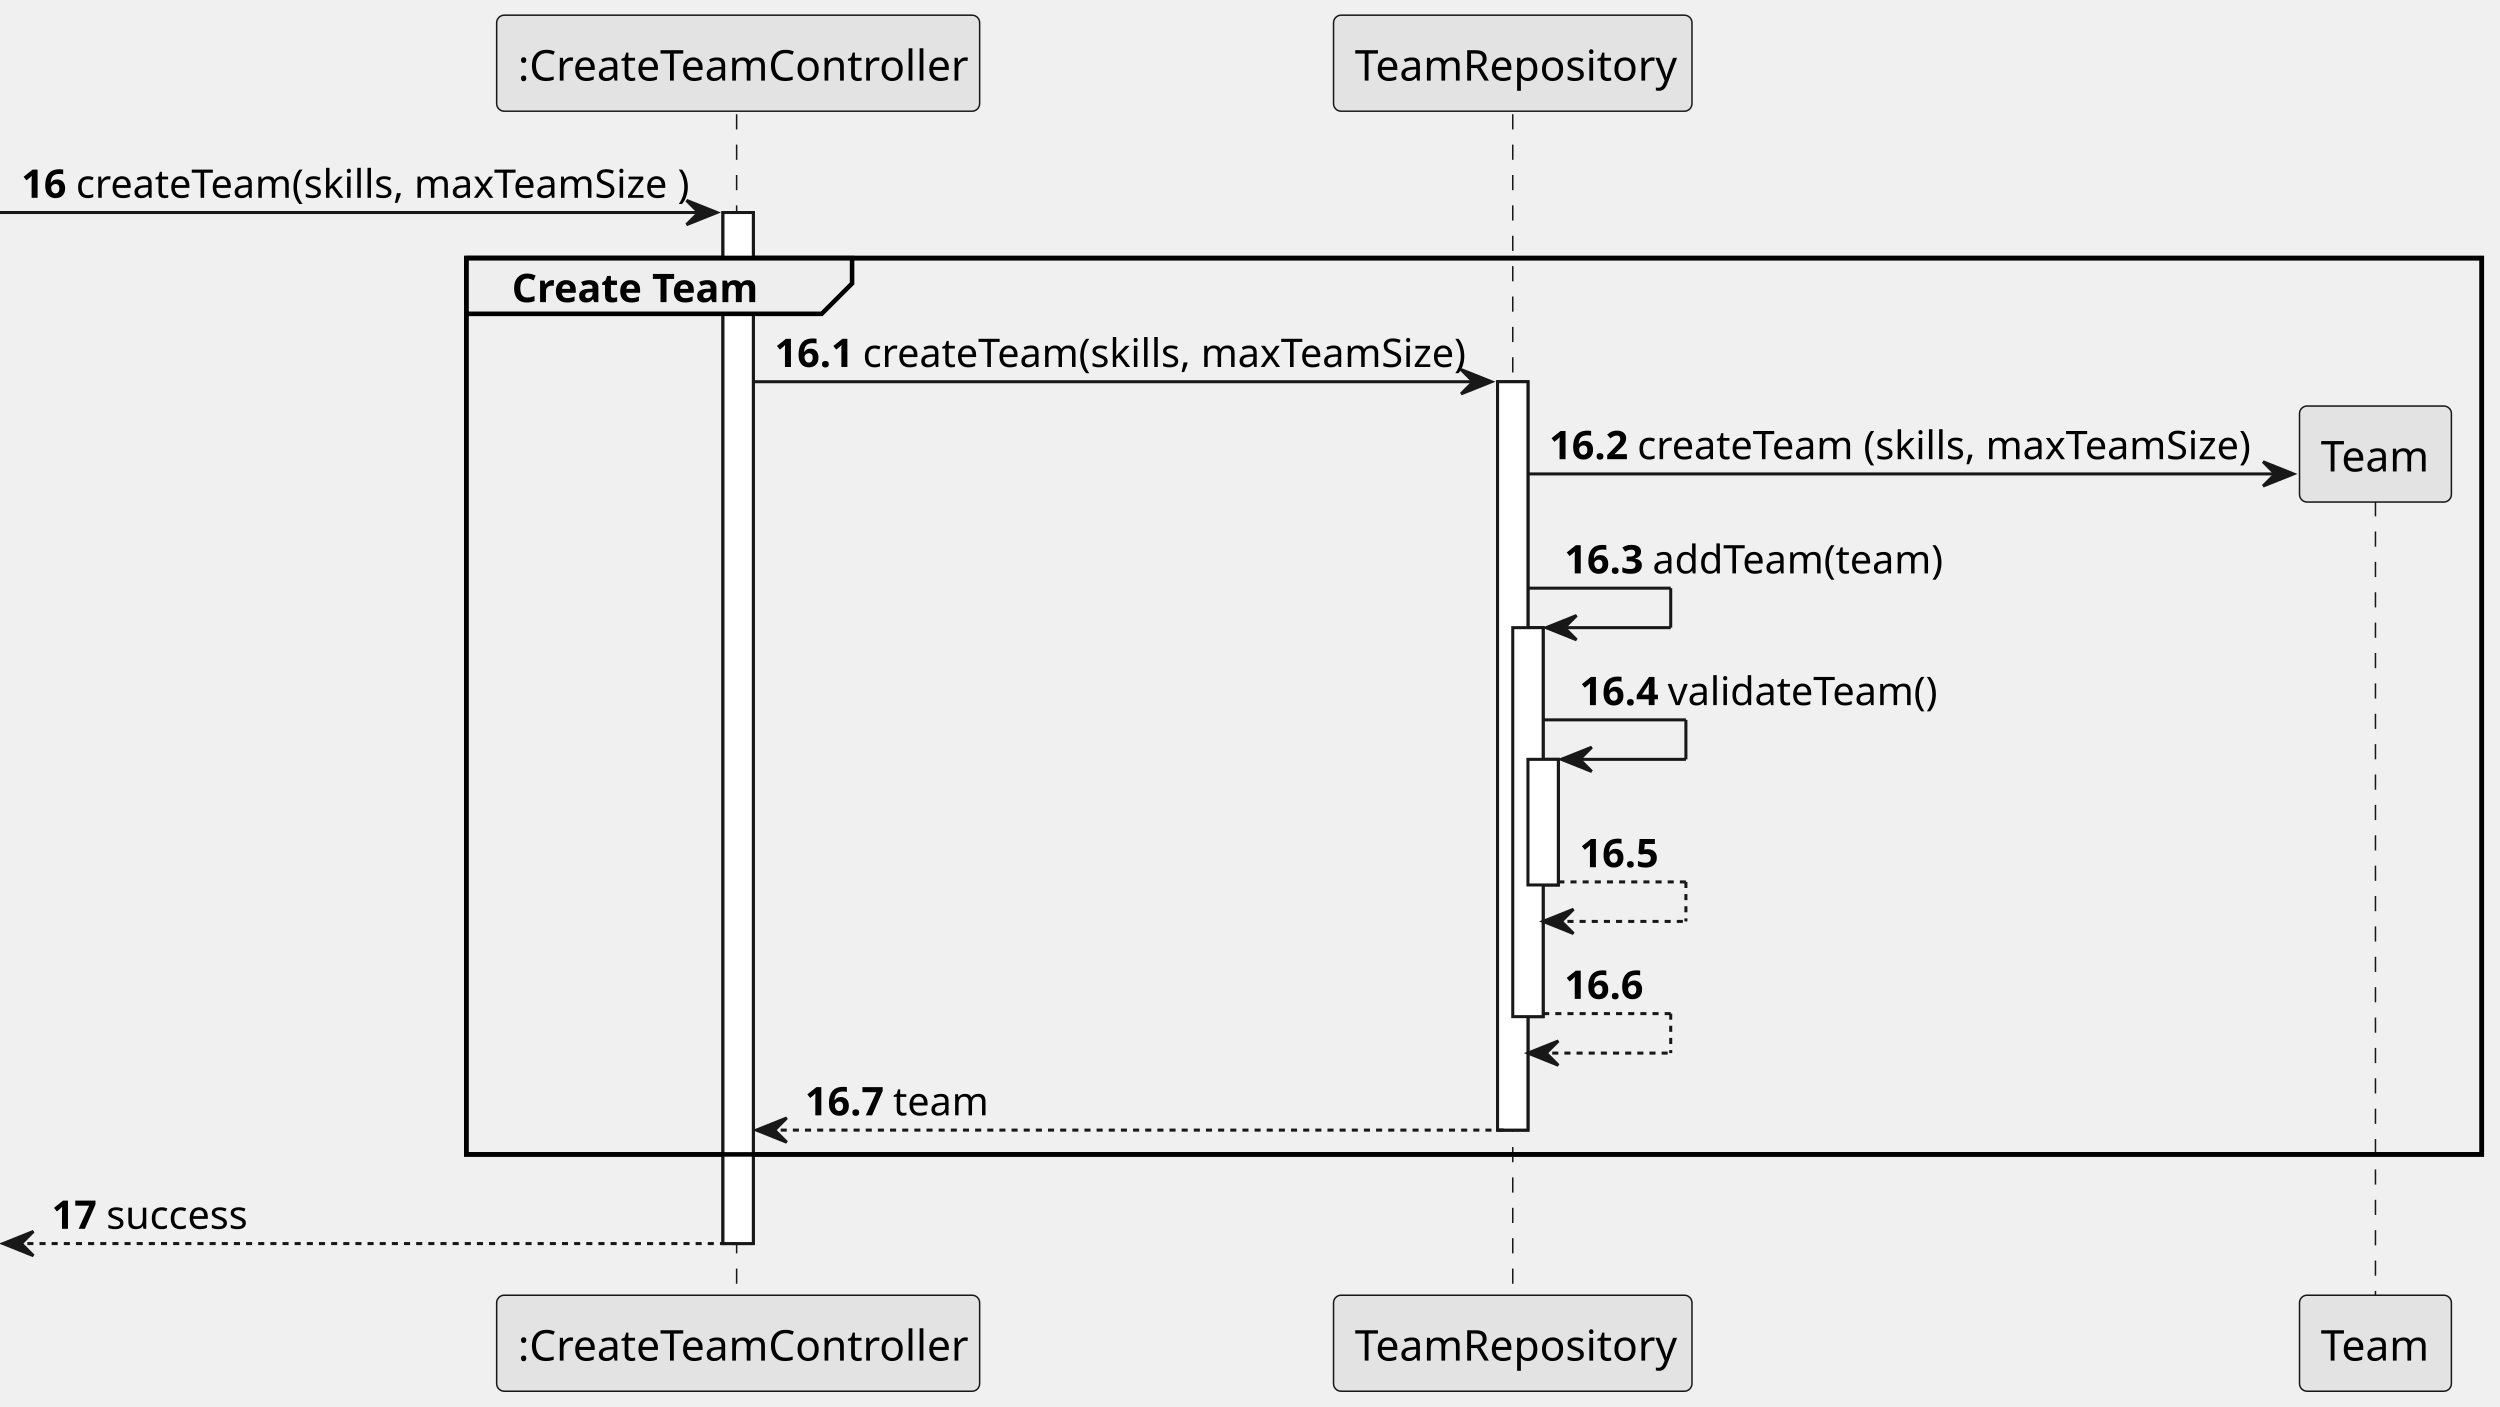
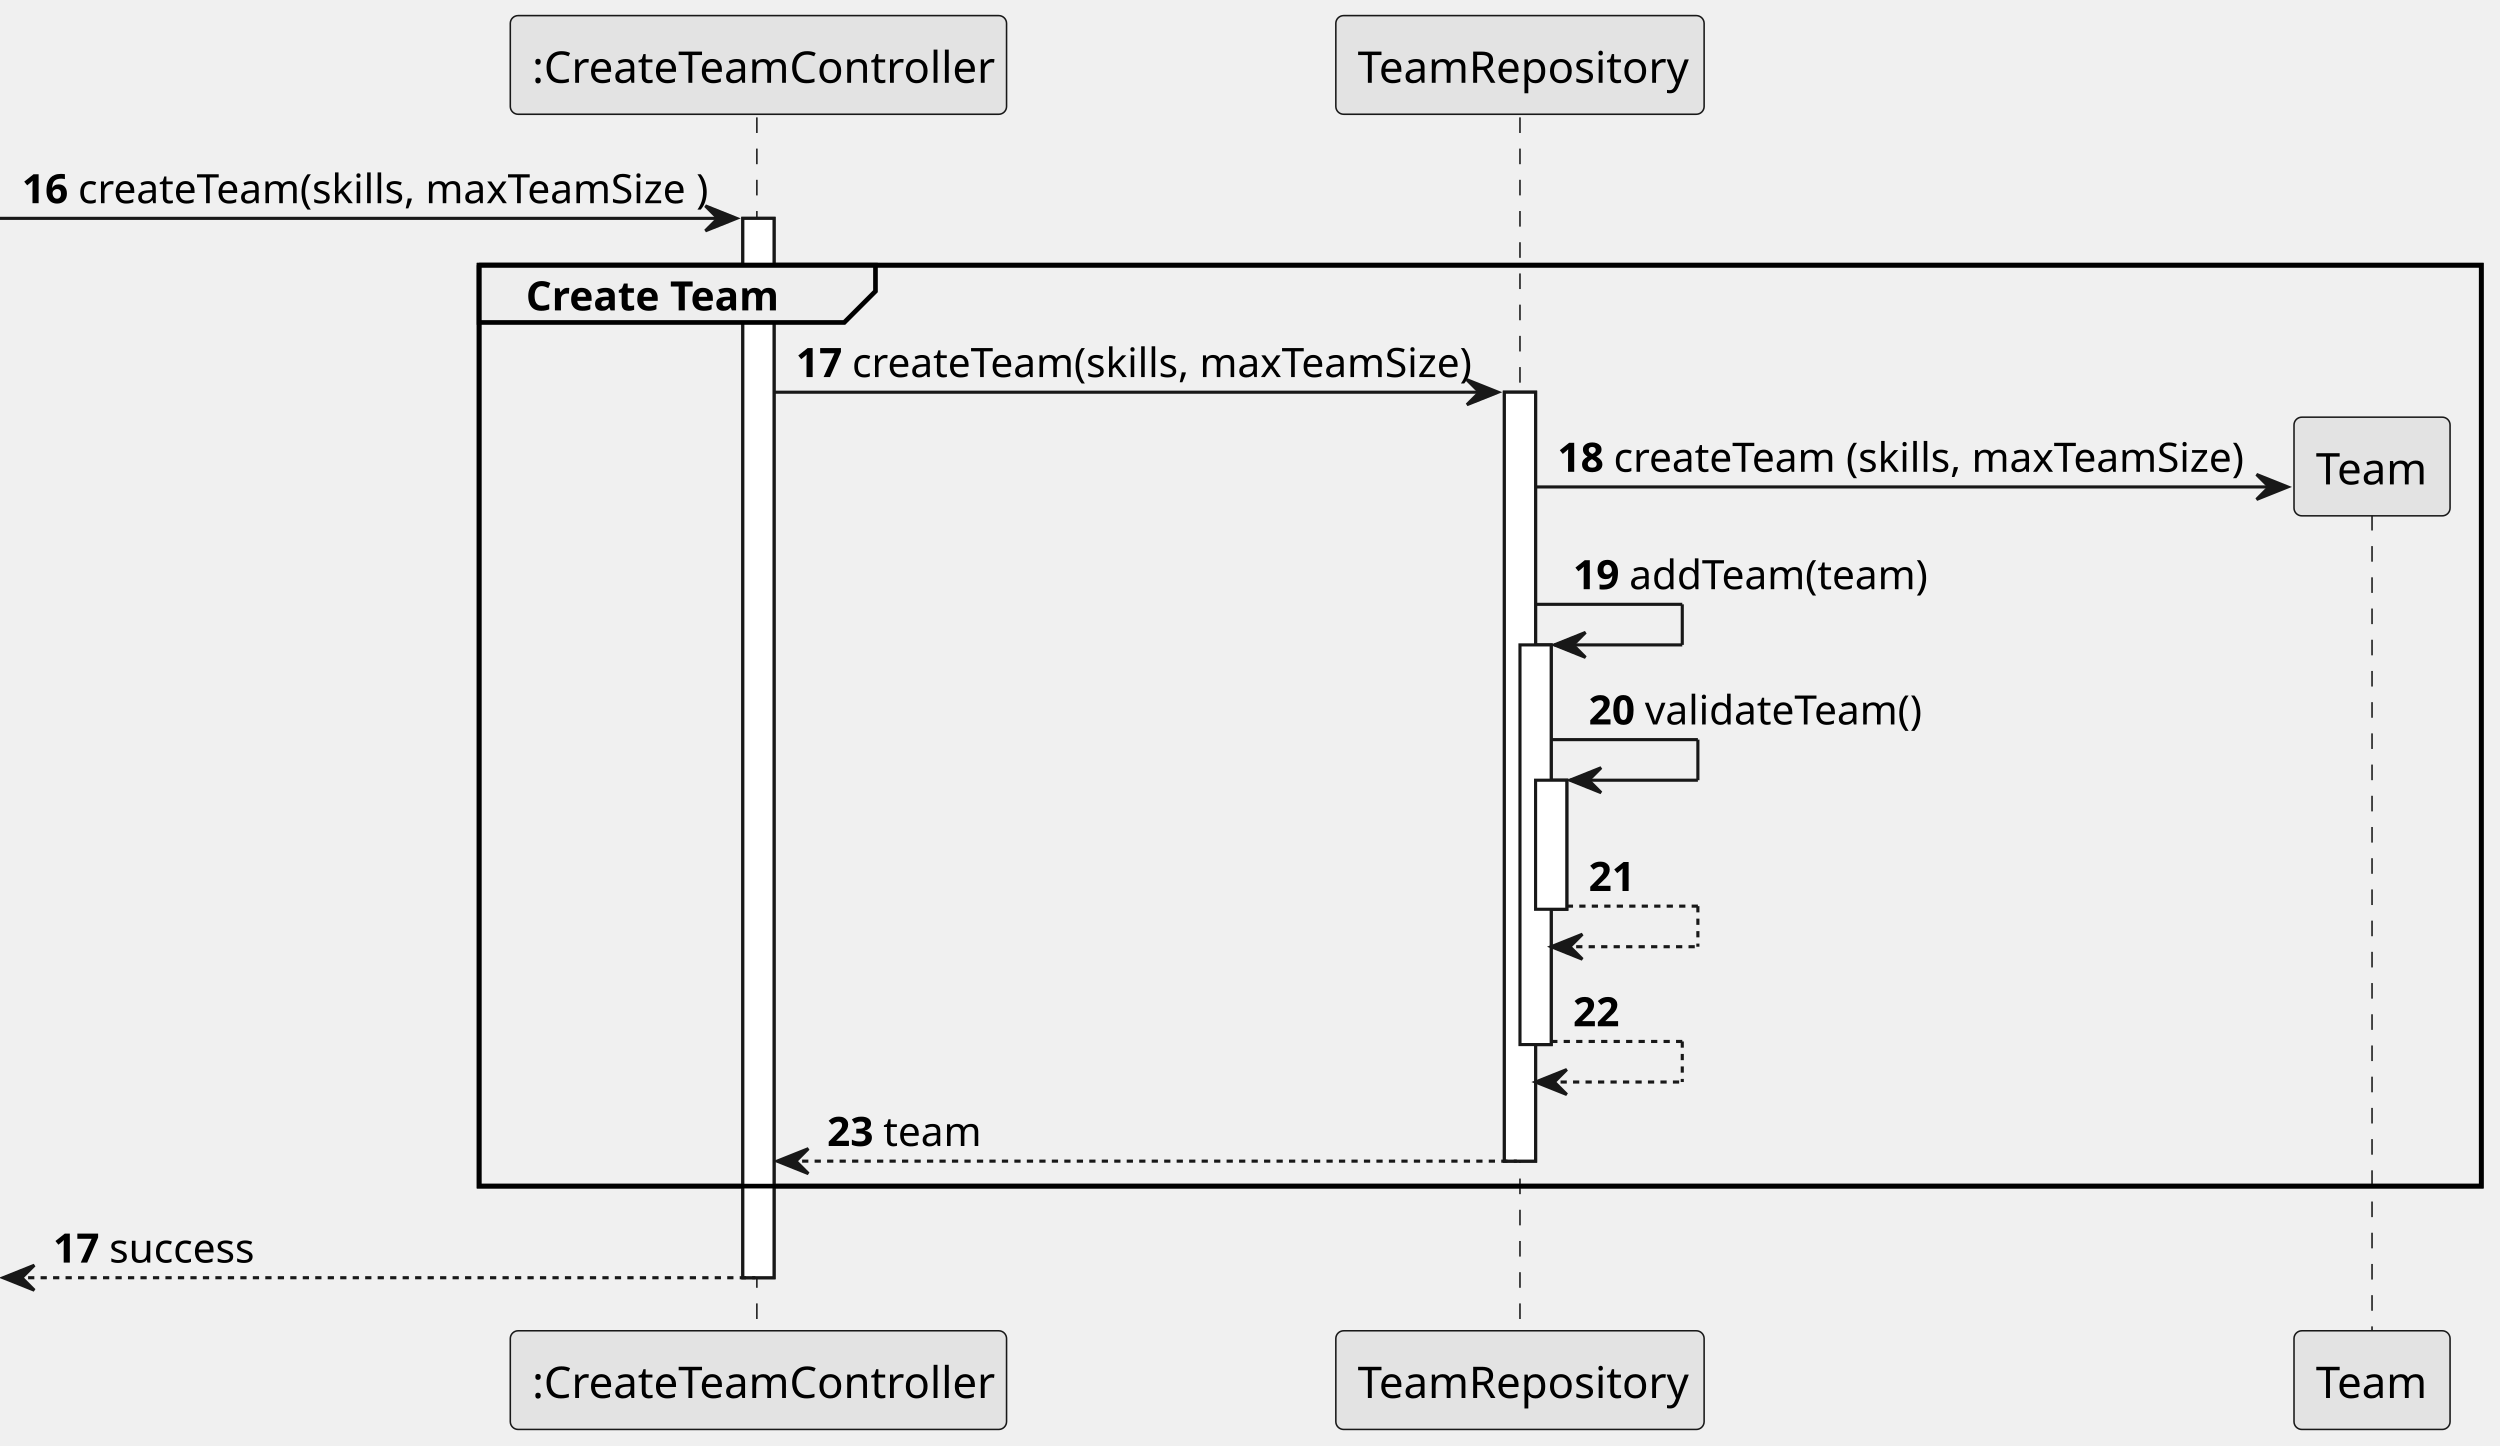
- <svg xmlns="http://www.w3.org/2000/svg" contentStyleType="text/css" height="463px" preserveAspectRatio="none" style="width:823px;height:463px;background:#FFFFFF;" version="1.1" viewBox="0 0 823 463" width="823px" zoomAndPan="magnify">
+ <svg xmlns="http://www.w3.org/2000/svg" contentStyleType="text/css" height="463px" preserveAspectRatio="none" style="width:801px;height:463px;background:#FFFFFF;" version="1.1" viewBox="0 0 801 463" width="801px" zoomAndPan="magnify">
  <defs />
  <g>
    <rect fill="#FFFFFF" height="339.422" style="stroke:#181818;stroke-width:1.0;" width="10" x="238" y="69.961" />
-     <rect fill="#FFFFFF" height="246.367" style="stroke:#181818;stroke-width:1.0;" width="10" x="493" y="125.664" />
-     <rect fill="#FFFFFF" height="128.055" style="stroke:#181818;stroke-width:1.0;" width="10" x="498" y="206.625" />
-     <rect fill="#FFFFFF" height="41.352" style="stroke:#181818;stroke-width:1.0;" width="10" x="503" y="249.977" />
-     <rect fill="none" height="295.07" style="stroke:#000000;stroke-width:1.5;" width="663.5" x="153.5" y="84.961" />
+     <rect fill="#FFFFFF" height="246.367" style="stroke:#181818;stroke-width:1.0;" width="10" x="482" y="125.664" />
+     <rect fill="#FFFFFF" height="128.055" style="stroke:#181818;stroke-width:1.0;" width="10" x="487" y="206.625" />
+     <rect fill="#FFFFFF" height="41.352" style="stroke:#181818;stroke-width:1.0;" width="10" x="492" y="249.977" />
+     <rect fill="none" height="295.07" style="stroke:#000000;stroke-width:1.5;" width="641.5" x="153.5" y="84.961" />
    <line style="stroke:#181818;stroke-width:0.5;stroke-dasharray:5.0,5.0;" x1="242.5" x2="242.5" y1="37.609" y2="427.383" />
-     <line style="stroke:#181818;stroke-width:0.5;stroke-dasharray:5.0,5.0;" x1="498" x2="498" y1="37.609" y2="427.383" />
-     <line style="stroke:#181818;stroke-width:0.5;stroke-dasharray:5.0,5.0;" x1="782" x2="782" y1="164.969" y2="427.383" />
+     <line style="stroke:#181818;stroke-width:0.5;stroke-dasharray:5.0,5.0;" x1="487" x2="487" y1="37.609" y2="427.383" />
+     <line style="stroke:#181818;stroke-width:0.5;stroke-dasharray:5.0,5.0;" x1="760" x2="760" y1="164.969" y2="427.383" />
    <rect fill="#E3E3E3" height="31.609" rx="2.5" ry="2.5" style="stroke:#181818;stroke-width:0.5;" width="159" x="163.5" y="5" />
    <text fill="#000000" font-family="sans-serif" font-size="14" lengthAdjust="spacing" textLength="145" x="170.5" y="26.533">:CreateTeamController</text>
    <rect fill="#E3E3E3" height="31.609" rx="2.5" ry="2.5" style="stroke:#181818;stroke-width:0.5;" width="159" x="163.5" y="426.383" />
    <text fill="#000000" font-family="sans-serif" font-size="14" lengthAdjust="spacing" textLength="145" x="170.5" y="447.916">:CreateTeamController</text>
-     <rect fill="#E3E3E3" height="31.609" rx="2.5" ry="2.5" style="stroke:#181818;stroke-width:0.5;" width="118" x="439" y="5" />
-     <text fill="#000000" font-family="sans-serif" font-size="14" lengthAdjust="spacing" textLength="104" x="446" y="26.533">TeamRepository</text>
-     <rect fill="#E3E3E3" height="31.609" rx="2.5" ry="2.5" style="stroke:#181818;stroke-width:0.5;" width="118" x="439" y="426.383" />
-     <text fill="#000000" font-family="sans-serif" font-size="14" lengthAdjust="spacing" textLength="104" x="446" y="447.916">TeamRepository</text>
-     <rect fill="#E3E3E3" height="31.609" rx="2.5" ry="2.5" style="stroke:#181818;stroke-width:0.5;" width="50" x="757" y="426.383" />
-     <text fill="#000000" font-family="sans-serif" font-size="14" lengthAdjust="spacing" textLength="36" x="764" y="447.916">Team</text>
+     <rect fill="#E3E3E3" height="31.609" rx="2.5" ry="2.5" style="stroke:#181818;stroke-width:0.5;" width="118" x="428" y="5" />
+     <text fill="#000000" font-family="sans-serif" font-size="14" lengthAdjust="spacing" textLength="104" x="435" y="26.533">TeamRepository</text>
+     <rect fill="#E3E3E3" height="31.609" rx="2.5" ry="2.5" style="stroke:#181818;stroke-width:0.5;" width="118" x="428" y="426.383" />
+     <text fill="#000000" font-family="sans-serif" font-size="14" lengthAdjust="spacing" textLength="104" x="435" y="447.916">TeamRepository</text>
+     <rect fill="#E3E3E3" height="31.609" rx="2.5" ry="2.5" style="stroke:#181818;stroke-width:0.5;" width="50" x="735" y="426.383" />
+     <text fill="#000000" font-family="sans-serif" font-size="14" lengthAdjust="spacing" textLength="36" x="742" y="447.916">Team</text>
    <rect fill="#FFFFFF" height="339.422" style="stroke:#181818;stroke-width:1.0;" width="10" x="238" y="69.961" />
-     <rect fill="#FFFFFF" height="246.367" style="stroke:#181818;stroke-width:1.0;" width="10" x="493" y="125.664" />
-     <rect fill="#FFFFFF" height="128.055" style="stroke:#181818;stroke-width:1.0;" width="10" x="498" y="206.625" />
-     <rect fill="#FFFFFF" height="41.352" style="stroke:#181818;stroke-width:1.0;" width="10" x="503" y="249.977" />
+     <rect fill="#FFFFFF" height="246.367" style="stroke:#181818;stroke-width:1.0;" width="10" x="482" y="125.664" />
+     <rect fill="#FFFFFF" height="128.055" style="stroke:#181818;stroke-width:1.0;" width="10" x="487" y="206.625" />
+     <rect fill="#FFFFFF" height="41.352" style="stroke:#181818;stroke-width:1.0;" width="10" x="492" y="249.977" />
    <polygon fill="#181818" points="226,65.961,236,69.961,226,73.961,230,69.961" style="stroke:#181818;stroke-width:1.0;" />
    <line style="stroke:#181818;stroke-width:1.0;" x1="0" x2="232" y1="69.961" y2="69.961" />
    <text fill="#000000" font-family="sans-serif" font-size="13" font-weight="bold" lengthAdjust="spacing" textLength="14" x="7" y="65.105">16</text>
    <text fill="#000000" font-family="sans-serif" font-size="13" lengthAdjust="spacing" textLength="201" x="25" y="65.105">createTeam(skills, maxTeamSize )</text>
    <path d="M153.5,84.961 L280.5,84.961 L280.5,93.312 L270.5,103.312 L153.5,103.312 L153.5,84.961 " fill="#EEEEEE" style="stroke:#000000;stroke-width:1.5;" />
-     <rect fill="none" height="295.07" style="stroke:#000000;stroke-width:1.5;" width="663.5" x="153.5" y="84.961" />
+     <rect fill="none" height="295.07" style="stroke:#000000;stroke-width:1.5;" width="641.5" x="153.5" y="84.961" />
    <text fill="#000000" font-family="sans-serif" font-size="13" font-weight="bold" lengthAdjust="spacing" textLength="82" x="168.5" y="99.456">Create Team</text>
-     <polygon fill="#181818" points="481,121.664,491,125.664,481,129.664,485,125.664" style="stroke:#181818;stroke-width:1.0;" />
-     <line style="stroke:#181818;stroke-width:1.0;" x1="248" x2="487" y1="125.664" y2="125.664" />
-     <text fill="#000000" font-family="sans-serif" font-size="13" font-weight="bold" lengthAdjust="spacing" textLength="25" x="255" y="120.808">16.1</text>
-     <text fill="#000000" font-family="sans-serif" font-size="13" lengthAdjust="spacing" textLength="197" x="284" y="120.808">createTeam(skills, maxTeamSize)</text>
-     <polygon fill="#181818" points="745,152.016,755,156.016,745,160.016,749,156.016" style="stroke:#181818;stroke-width:1.0;" />
-     <line style="stroke:#181818;stroke-width:1.0;" x1="503" x2="751" y1="156.016" y2="156.016" />
-     <text fill="#000000" font-family="sans-serif" font-size="13" font-weight="bold" lengthAdjust="spacing" textLength="25" x="510" y="151.159">16.2</text>
-     <text fill="#000000" font-family="sans-serif" font-size="13" lengthAdjust="spacing" textLength="201" x="539" y="151.159">createTeam (skills, maxTeamSize)</text>
-     <rect fill="#E3E3E3" height="31.609" rx="2.5" ry="2.5" style="stroke:#181818;stroke-width:0.5;" width="50" x="757" y="133.664" />
-     <text fill="#000000" font-family="sans-serif" font-size="14" lengthAdjust="spacing" textLength="36" x="764" y="155.197">Team</text>
-     <line style="stroke:#181818;stroke-width:1.0;" x1="503" x2="550" y1="193.625" y2="193.625" />
-     <line style="stroke:#181818;stroke-width:1.0;" x1="550" x2="550" y1="193.625" y2="206.625" />
-     <line style="stroke:#181818;stroke-width:1.0;" x1="509" x2="550" y1="206.625" y2="206.625" />
-     <polygon fill="#181818" points="519,202.625,509,206.625,519,210.625,515,206.625" style="stroke:#181818;stroke-width:1.0;" />
-     <text fill="#000000" font-family="sans-serif" font-size="13" font-weight="bold" lengthAdjust="spacing" textLength="25" x="515" y="188.769">16.3</text>
-     <text fill="#000000" font-family="sans-serif" font-size="13" lengthAdjust="spacing" textLength="90" x="544" y="188.769">addTeam(team)</text>
-     <line style="stroke:#181818;stroke-width:1.0;" x1="508" x2="555" y1="236.977" y2="236.977" />
-     <line style="stroke:#181818;stroke-width:1.0;" x1="555" x2="555" y1="236.977" y2="249.977" />
-     <line style="stroke:#181818;stroke-width:1.0;" x1="514" x2="555" y1="249.977" y2="249.977" />
-     <polygon fill="#181818" points="524,245.977,514,249.977,524,253.977,520,249.977" style="stroke:#181818;stroke-width:1.0;" />
-     <text fill="#000000" font-family="sans-serif" font-size="13" font-weight="bold" lengthAdjust="spacing" textLength="25" x="520" y="232.12">16.4</text>
-     <text fill="#000000" font-family="sans-serif" font-size="13" lengthAdjust="spacing" textLength="83" x="549" y="232.12">validateTeam()</text>
-     <line style="stroke:#181818;stroke-width:1.0;stroke-dasharray:2.0,2.0;" x1="513" x2="555" y1="290.328" y2="290.328" />
-     <line style="stroke:#181818;stroke-width:1.0;stroke-dasharray:2.0,2.0;" x1="555" x2="555" y1="290.328" y2="303.328" />
-     <line style="stroke:#181818;stroke-width:1.0;stroke-dasharray:2.0,2.0;" x1="508" x2="555" y1="303.328" y2="303.328" />
-     <polygon fill="#181818" points="518,299.328,508,303.328,518,307.328,514,303.328" style="stroke:#181818;stroke-width:1.0;" />
-     <text fill="#000000" font-family="sans-serif" font-size="13" font-weight="bold" lengthAdjust="spacing" textLength="25" x="520" y="285.472">16.5</text>
-     <text fill="#000000" font-family="sans-serif" font-size="13" lengthAdjust="spacing" textLength="4" x="549" y="285.472"> </text>
-     <line style="stroke:#181818;stroke-width:1.0;stroke-dasharray:2.0,2.0;" x1="508" x2="550" y1="333.68" y2="333.68" />
-     <line style="stroke:#181818;stroke-width:1.0;stroke-dasharray:2.0,2.0;" x1="550" x2="550" y1="333.68" y2="346.68" />
-     <line style="stroke:#181818;stroke-width:1.0;stroke-dasharray:2.0,2.0;" x1="503" x2="550" y1="346.68" y2="346.68" />
-     <polygon fill="#181818" points="513,342.68,503,346.68,513,350.68,509,346.68" style="stroke:#181818;stroke-width:1.0;" />
-     <text fill="#000000" font-family="sans-serif" font-size="13" font-weight="bold" lengthAdjust="spacing" textLength="25" x="515" y="328.823">16.6</text>
-     <text fill="#000000" font-family="sans-serif" font-size="13" lengthAdjust="spacing" textLength="4" x="544" y="328.823"> </text>
+     <polygon fill="#181818" points="470,121.664,480,125.664,470,129.664,474,125.664" style="stroke:#181818;stroke-width:1.0;" />
+     <line style="stroke:#181818;stroke-width:1.0;" x1="248" x2="476" y1="125.664" y2="125.664" />
+     <text fill="#000000" font-family="sans-serif" font-size="13" font-weight="bold" lengthAdjust="spacing" textLength="14" x="255" y="120.808">17</text>
+     <text fill="#000000" font-family="sans-serif" font-size="13" lengthAdjust="spacing" textLength="197" x="273" y="120.808">createTeam(skills, maxTeamSize)</text>
+     <polygon fill="#181818" points="723,152.016,733,156.016,723,160.016,727,156.016" style="stroke:#181818;stroke-width:1.0;" />
+     <line style="stroke:#181818;stroke-width:1.0;" x1="492" x2="729" y1="156.016" y2="156.016" />
+     <text fill="#000000" font-family="sans-serif" font-size="13" font-weight="bold" lengthAdjust="spacing" textLength="14" x="499" y="151.159">18</text>
+     <text fill="#000000" font-family="sans-serif" font-size="13" lengthAdjust="spacing" textLength="201" x="517" y="151.159">createTeam (skills, maxTeamSize)</text>
+     <rect fill="#E3E3E3" height="31.609" rx="2.5" ry="2.5" style="stroke:#181818;stroke-width:0.5;" width="50" x="735" y="133.664" />
+     <text fill="#000000" font-family="sans-serif" font-size="14" lengthAdjust="spacing" textLength="36" x="742" y="155.197">Team</text>
+     <line style="stroke:#181818;stroke-width:1.0;" x1="492" x2="539" y1="193.625" y2="193.625" />
+     <line style="stroke:#181818;stroke-width:1.0;" x1="539" x2="539" y1="193.625" y2="206.625" />
+     <line style="stroke:#181818;stroke-width:1.0;" x1="498" x2="539" y1="206.625" y2="206.625" />
+     <polygon fill="#181818" points="508,202.625,498,206.625,508,210.625,504,206.625" style="stroke:#181818;stroke-width:1.0;" />
+     <text fill="#000000" font-family="sans-serif" font-size="13" font-weight="bold" lengthAdjust="spacing" textLength="14" x="504" y="188.769">19</text>
+     <text fill="#000000" font-family="sans-serif" font-size="13" lengthAdjust="spacing" textLength="90" x="522" y="188.769">addTeam(team)</text>
+     <line style="stroke:#181818;stroke-width:1.0;" x1="497" x2="544" y1="236.977" y2="236.977" />
+     <line style="stroke:#181818;stroke-width:1.0;" x1="544" x2="544" y1="236.977" y2="249.977" />
+     <line style="stroke:#181818;stroke-width:1.0;" x1="503" x2="544" y1="249.977" y2="249.977" />
+     <polygon fill="#181818" points="513,245.977,503,249.977,513,253.977,509,249.977" style="stroke:#181818;stroke-width:1.0;" />
+     <text fill="#000000" font-family="sans-serif" font-size="13" font-weight="bold" lengthAdjust="spacing" textLength="14" x="509" y="232.12">20</text>
+     <text fill="#000000" font-family="sans-serif" font-size="13" lengthAdjust="spacing" textLength="83" x="527" y="232.12">validateTeam()</text>
+     <line style="stroke:#181818;stroke-width:1.0;stroke-dasharray:2.0,2.0;" x1="502" x2="544" y1="290.328" y2="290.328" />
+     <line style="stroke:#181818;stroke-width:1.0;stroke-dasharray:2.0,2.0;" x1="544" x2="544" y1="290.328" y2="303.328" />
+     <line style="stroke:#181818;stroke-width:1.0;stroke-dasharray:2.0,2.0;" x1="497" x2="544" y1="303.328" y2="303.328" />
+     <polygon fill="#181818" points="507,299.328,497,303.328,507,307.328,503,303.328" style="stroke:#181818;stroke-width:1.0;" />
+     <text fill="#000000" font-family="sans-serif" font-size="13" font-weight="bold" lengthAdjust="spacing" textLength="14" x="509" y="285.472">21</text>
+     <text fill="#000000" font-family="sans-serif" font-size="13" lengthAdjust="spacing" textLength="4" x="527" y="285.472"> </text>
+     <line style="stroke:#181818;stroke-width:1.0;stroke-dasharray:2.0,2.0;" x1="497" x2="539" y1="333.68" y2="333.68" />
+     <line style="stroke:#181818;stroke-width:1.0;stroke-dasharray:2.0,2.0;" x1="539" x2="539" y1="333.68" y2="346.68" />
+     <line style="stroke:#181818;stroke-width:1.0;stroke-dasharray:2.0,2.0;" x1="492" x2="539" y1="346.68" y2="346.68" />
+     <polygon fill="#181818" points="502,342.68,492,346.68,502,350.68,498,346.68" style="stroke:#181818;stroke-width:1.0;" />
+     <text fill="#000000" font-family="sans-serif" font-size="13" font-weight="bold" lengthAdjust="spacing" textLength="14" x="504" y="328.823">22</text>
+     <text fill="#000000" font-family="sans-serif" font-size="13" lengthAdjust="spacing" textLength="4" x="522" y="328.823"> </text>
    <polygon fill="#181818" points="259,368.031,249,372.031,259,376.031,255,372.031" style="stroke:#181818;stroke-width:1.0;" />
-     <line style="stroke:#181818;stroke-width:1.0;stroke-dasharray:2.0,2.0;" x1="253" x2="497" y1="372.031" y2="372.031" />
-     <text fill="#000000" font-family="sans-serif" font-size="13" font-weight="bold" lengthAdjust="spacing" textLength="25" x="265" y="367.175">16.7</text>
-     <text fill="#000000" font-family="sans-serif" font-size="13" lengthAdjust="spacing" textLength="29" x="294" y="367.175">team</text>
+     <line style="stroke:#181818;stroke-width:1.0;stroke-dasharray:2.0,2.0;" x1="253" x2="486" y1="372.031" y2="372.031" />
+     <text fill="#000000" font-family="sans-serif" font-size="13" font-weight="bold" lengthAdjust="spacing" textLength="14" x="265" y="367.175">23</text>
+     <text fill="#000000" font-family="sans-serif" font-size="13" lengthAdjust="spacing" textLength="29" x="283" y="367.175">team</text>
    <polygon fill="#181818" points="11,405.383,1,409.383,11,413.383,7,409.383" style="stroke:#181818;stroke-width:1.0;" />
    <line style="stroke:#181818;stroke-width:1.0;stroke-dasharray:2.0,2.0;" x1="5" x2="242" y1="409.383" y2="409.383" />
    <text fill="#000000" font-family="sans-serif" font-size="13" font-weight="bold" lengthAdjust="spacing" textLength="14" x="17" y="404.526">17</text>
    <text fill="#000000" font-family="sans-serif" font-size="13" lengthAdjust="spacing" textLength="49" x="35" y="404.526">success</text>
  </g>
</svg>
